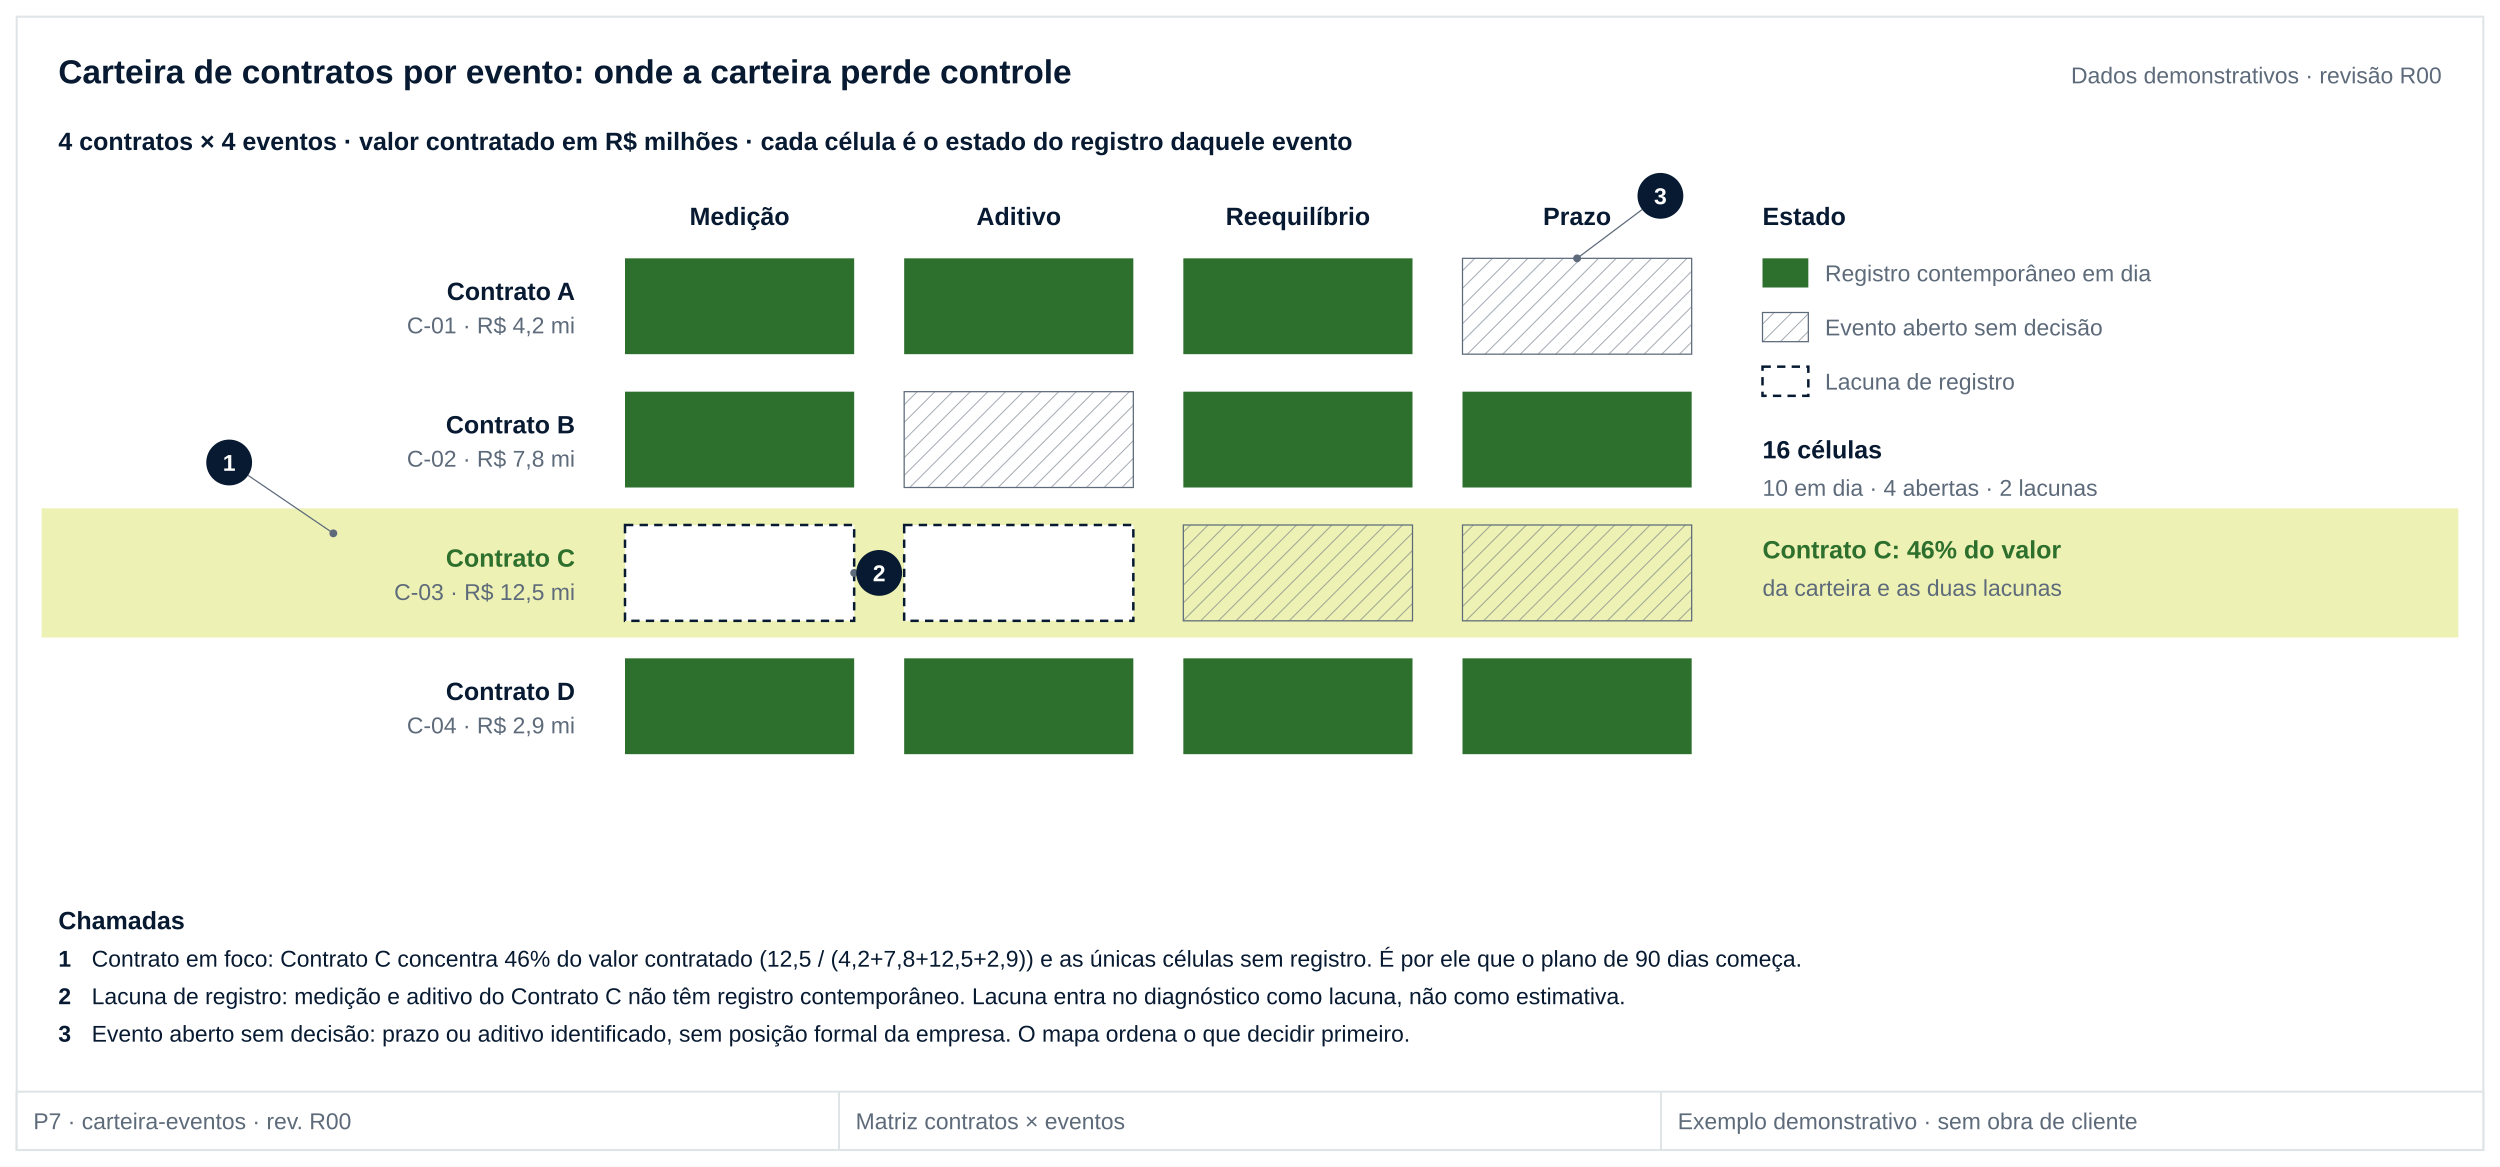
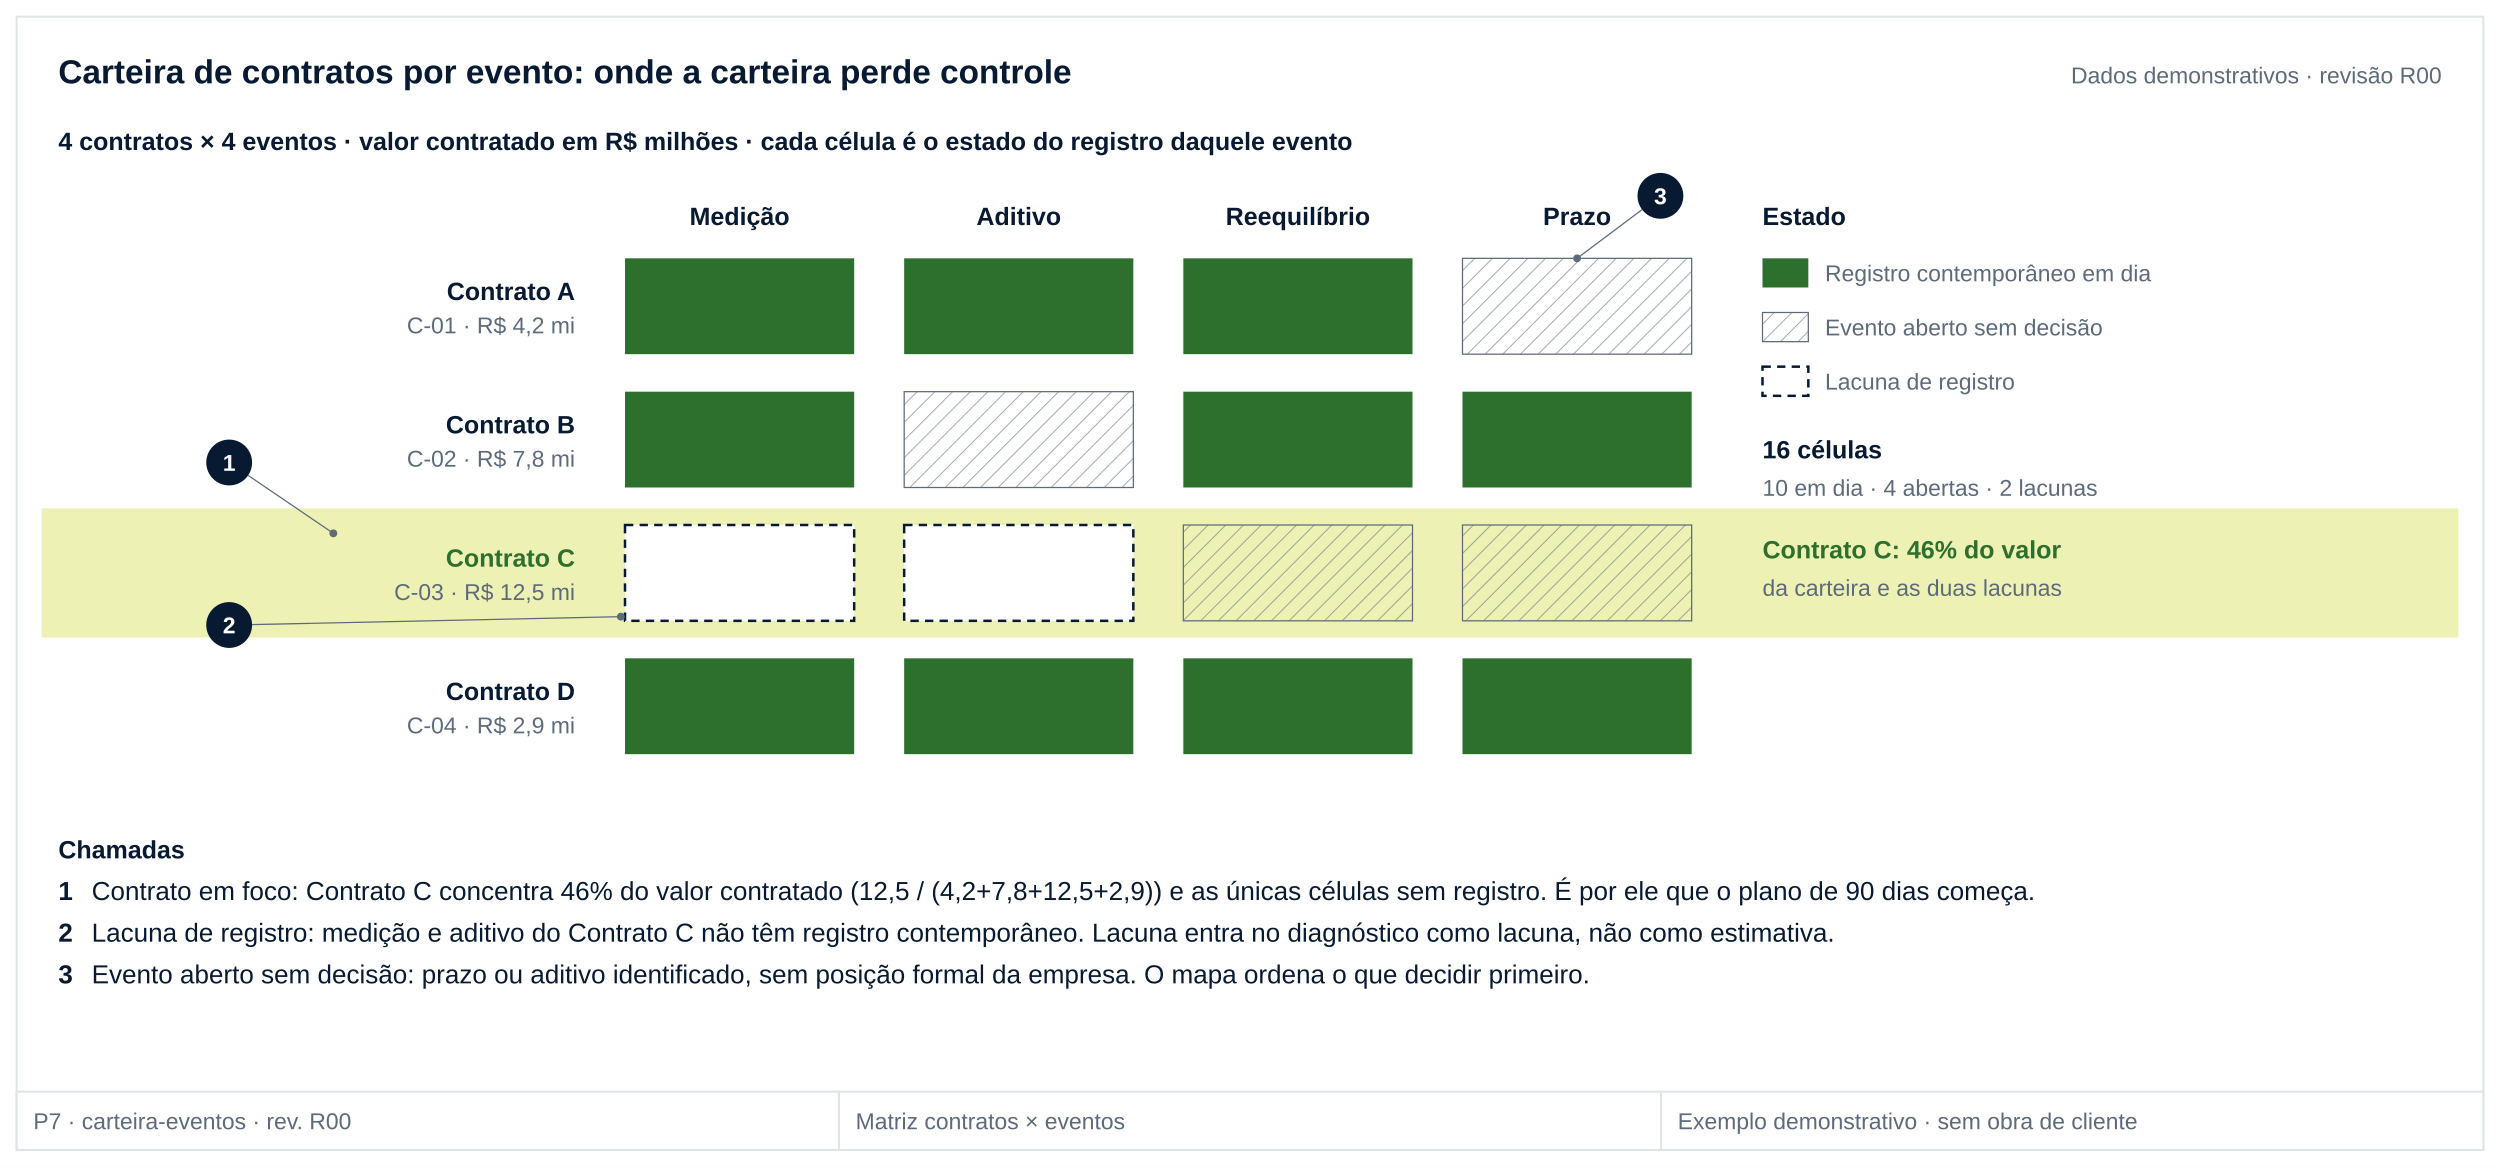
<svg xmlns="http://www.w3.org/2000/svg" viewBox="0 0 1200 560" role="img" aria-labelledby="carteira-eventos-desktop-title carteira-eventos-desktop-desc" font-family="Archivo Var, Arial, Helvetica, sans-serif" fill="#071a31">
  <rect x="0" y="0" width="1200" height="560" fill="#ffffff" />
  <rect x="8" y="8" width="1184" height="544" fill="#ffffff" stroke="#dfe4e6" />
  <text x="28" y="40" font-size="16" font-weight="650">Carteira de contratos por evento: onde a carteira perde controle</text>
  <text x="1172" y="40" font-size="11" fill="#5d6a7a" text-anchor="end">Dados demonstrativos · revisão R00</text>
  <defs>
    <pattern id="carteira-eventos-d-h5d6a" width="6" height="6" patternUnits="userSpaceOnUse" patternTransform="rotate(45)">
      <path d="M0 0V6" stroke="#5d6a7a" stroke-width="0.5" />
    </pattern>
  </defs>
  <text x="28" y="72" font-size="12" font-weight="650">4 contratos × 4 eventos · valor contratado em R$ milhões · cada célula é o estado do registro daquele evento</text>
  <text x="355" y="108" font-size="12" font-weight="650" text-anchor="middle">Medição</text>
  <text x="489" y="108" font-size="12" font-weight="650" text-anchor="middle">Aditivo</text>
  <text x="623" y="108" font-size="12" font-weight="650" text-anchor="middle">Reequilíbrio</text>
  <text x="757" y="108" font-size="12" font-weight="650" text-anchor="middle">Prazo</text>
  <text x="276" y="144" font-size="12" font-weight="650" text-anchor="end">Contrato A</text>
  <text x="276" y="160" font-size="11" fill="#5d6a7a" text-anchor="end">C-01 · R$ 4,2 mi</text>
  <rect x="300" y="124" width="110" height="46" fill="#2d6f2d" />
  <rect x="434" y="124" width="110" height="46" fill="#2d6f2d" />
  <rect x="568" y="124" width="110" height="46" fill="#2d6f2d" />
  <rect x="702" y="124" width="110" height="46" fill="url(#carteira-eventos-d-h5d6a)" stroke="#5d6a7a" stroke-width="0.6" />
  <text x="276" y="208" font-size="12" font-weight="650" text-anchor="end">Contrato B</text>
  <text x="276" y="224" font-size="11" fill="#5d6a7a" text-anchor="end">C-02 · R$ 7,8 mi</text>
  <rect x="300" y="188" width="110" height="46" fill="#2d6f2d" />
  <rect x="434" y="188" width="110" height="46" fill="url(#carteira-eventos-d-h5d6a)" stroke="#5d6a7a" stroke-width="0.6" />
  <rect x="568" y="188" width="110" height="46" fill="#2d6f2d" />
  <rect x="702" y="188" width="110" height="46" fill="#2d6f2d" />
  <rect x="20" y="244" width="1160" height="62" fill="#ced62a" fill-opacity=".35" />
  <text x="276" y="272" font-size="12" fill="#2d6f2d" font-weight="650" text-anchor="end">Contrato C</text>
  <text x="276" y="288" font-size="11" fill="#5d6a7a" text-anchor="end">C-03 · R$ 12,5 mi</text>
  <rect x="300" y="252" width="110" height="46" fill="#ffffff" stroke="#071a31" stroke-width="1.2" stroke-dasharray="4 3" />
  <rect x="434" y="252" width="110" height="46" fill="#ffffff" stroke="#071a31" stroke-width="1.2" stroke-dasharray="4 3" />
  <rect x="568" y="252" width="110" height="46" fill="url(#carteira-eventos-d-h5d6a)" stroke="#5d6a7a" stroke-width="0.6" />
  <rect x="702" y="252" width="110" height="46" fill="url(#carteira-eventos-d-h5d6a)" stroke="#5d6a7a" stroke-width="0.6" />
  <text x="276" y="336" font-size="12" font-weight="650" text-anchor="end">Contrato D</text>
  <text x="276" y="352" font-size="11" fill="#5d6a7a" text-anchor="end">C-04 · R$ 2,9 mi</text>
  <rect x="300" y="316" width="110" height="46" fill="#2d6f2d" />
  <rect x="434" y="316" width="110" height="46" fill="#2d6f2d" />
  <rect x="568" y="316" width="110" height="46" fill="#2d6f2d" />
  <rect x="702" y="316" width="110" height="46" fill="#2d6f2d" />
  <text x="846" y="108" font-size="12" font-weight="650">Estado</text>
  <rect x="846" y="124" width="22" height="14" fill="#2d6f2d" />
  <text x="876" y="135" font-size="11" fill="#5d6a7a">Registro contemporâneo em dia</text>
  <rect x="846" y="150" width="22" height="14" fill="url(#carteira-eventos-d-h5d6a)" stroke="#5d6a7a" stroke-width="0.6" />
  <text x="876" y="161" font-size="11" fill="#5d6a7a">Evento aberto sem decisão</text>
  <rect x="846" y="176" width="22" height="14" fill="#ffffff" stroke="#071a31" stroke-width="1.2" stroke-dasharray="4 3" />
  <text x="876" y="187" font-size="11" fill="#5d6a7a">Lacuna de registro</text>
  <text x="846" y="220" font-size="12" font-weight="650">16 células</text>
  <text x="846" y="238" font-size="11" fill="#5d6a7a">10 em dia · 4 abertas · 2 lacunas</text>
  <text x="846" y="268" font-size="12" fill="#2d6f2d" font-weight="650">Contrato C: 46% do valor</text>
  <text x="846" y="286" font-size="11" fill="#5d6a7a">da carteira e as duas lacunas</text>
  <g stroke="#5d6a7a" stroke-width="0.6">
    <line x1="119.1" y1="228.2" x2="160" y2="256" />
    <circle cx="160" cy="256" r="1.6" fill="#5d6a7a" />
  </g>
  <g transform="translate(110 222)">
    <circle r="11" fill="#071a31" />
    <text y="4" text-anchor="middle" font-size="11" font-weight="700" fill="#ffffff">1</text>
  </g>
  <g stroke="#5d6a7a" stroke-width="0.6">
-     <line x1="411" y1="275" x2="410" y2="275" />
-     <circle cx="410" cy="275" r="1.6" fill="#5d6a7a" />
+     <line x1="121" y1="299.8" x2="298" y2="296" />
+     <circle cx="298" cy="296" r="1.6" fill="#5d6a7a" />
  </g>
-   <g transform="translate(422 275)">
+   <g transform="translate(110 300)">
    <circle r="11" fill="#071a31" />
    <text y="4" text-anchor="middle" font-size="11" font-weight="700" fill="#ffffff">2</text>
  </g>
  <g stroke="#5d6a7a" stroke-width="0.6">
    <line x1="788.2" y1="100.6" x2="757" y2="124" />
    <circle cx="757" cy="124" r="1.6" fill="#5d6a7a" />
  </g>
  <g transform="translate(797 94)">
    <circle r="11" fill="#071a31" />
    <text y="4" text-anchor="middle" font-size="11" font-weight="700" fill="#ffffff">3</text>
  </g>
-   <text x="28" y="446" font-size="12" font-weight="650">Chamadas</text>
-   <text x="28" y="464" font-size="11">
+   <text x="28" y="412" font-size="12" font-weight="650">Chamadas</text>
+   <text x="28" y="432" font-size="12.5">
    <tspan font-weight="700">1</tspan>
    <tspan x="44">Contrato em foco: Contrato C concentra 46% do valor contratado (12,5 / (4,2+7,8+12,5+2,9)) e as únicas células sem registro. É por ele que o plano de 90 dias começa.</tspan>
  </text>
-   <text x="28" y="482" font-size="11">
+   <text x="28" y="452" font-size="12.5">
    <tspan font-weight="700">2</tspan>
    <tspan x="44">Lacuna de registro: medição e aditivo do Contrato C não têm registro contemporâneo. Lacuna entra no diagnóstico como lacuna, não como estimativa.</tspan>
  </text>
-   <text x="28" y="500" font-size="11">
+   <text x="28" y="472" font-size="12.5">
    <tspan font-weight="700">3</tspan>
    <tspan x="44">Evento aberto sem decisão: prazo ou aditivo identificado, sem posição formal da empresa. O mapa ordena o que decidir primeiro.</tspan>
  </text>
  <g id="carteira-eventos-d-carimbo">
    <rect x="8" y="524" width="1184" height="28" fill="#ffffff" stroke="#dfe4e6" />
    <line x1="402.7" y1="524" x2="402.7" y2="552" stroke="#dfe4e6" />
    <line x1="797.3" y1="524" x2="797.3" y2="552" stroke="#dfe4e6" />
    <text x="16" y="542" font-size="11" fill="#5d6a7a">P7 · carteira-eventos · rev. R00</text>
    <text x="410.7" y="542" font-size="11" fill="#5d6a7a">Matriz contratos × eventos</text>
    <text x="805.3" y="542" font-size="11" fill="#5d6a7a">Exemplo demonstrativo · sem obra de cliente</text>
  </g>
</svg>
